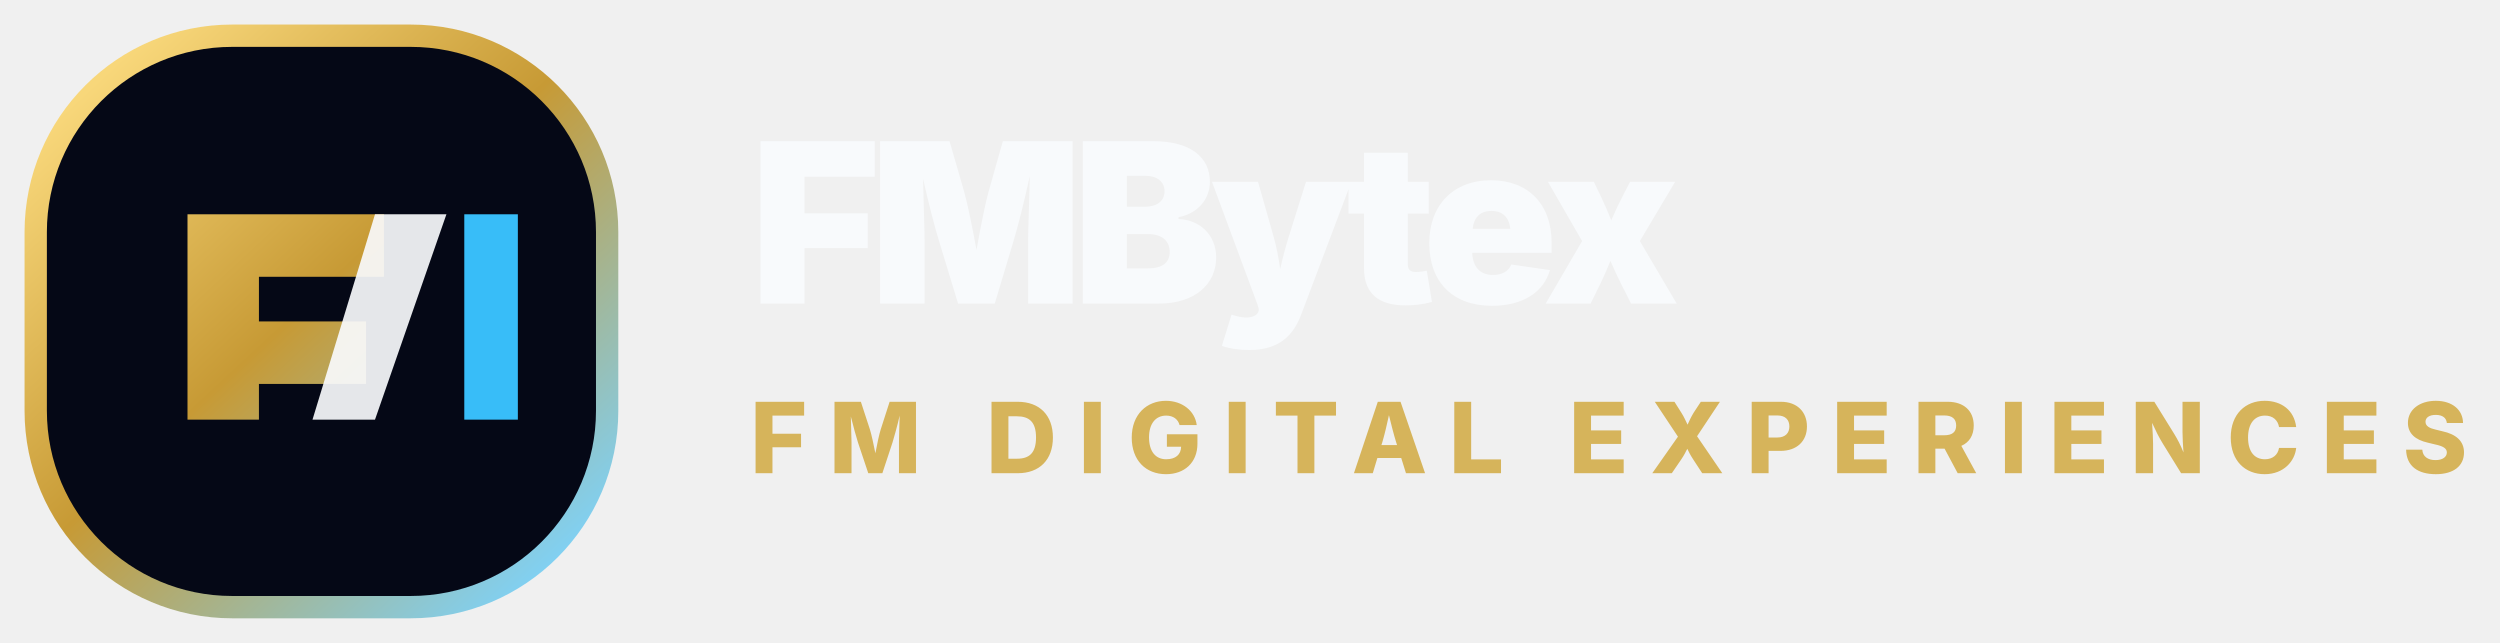
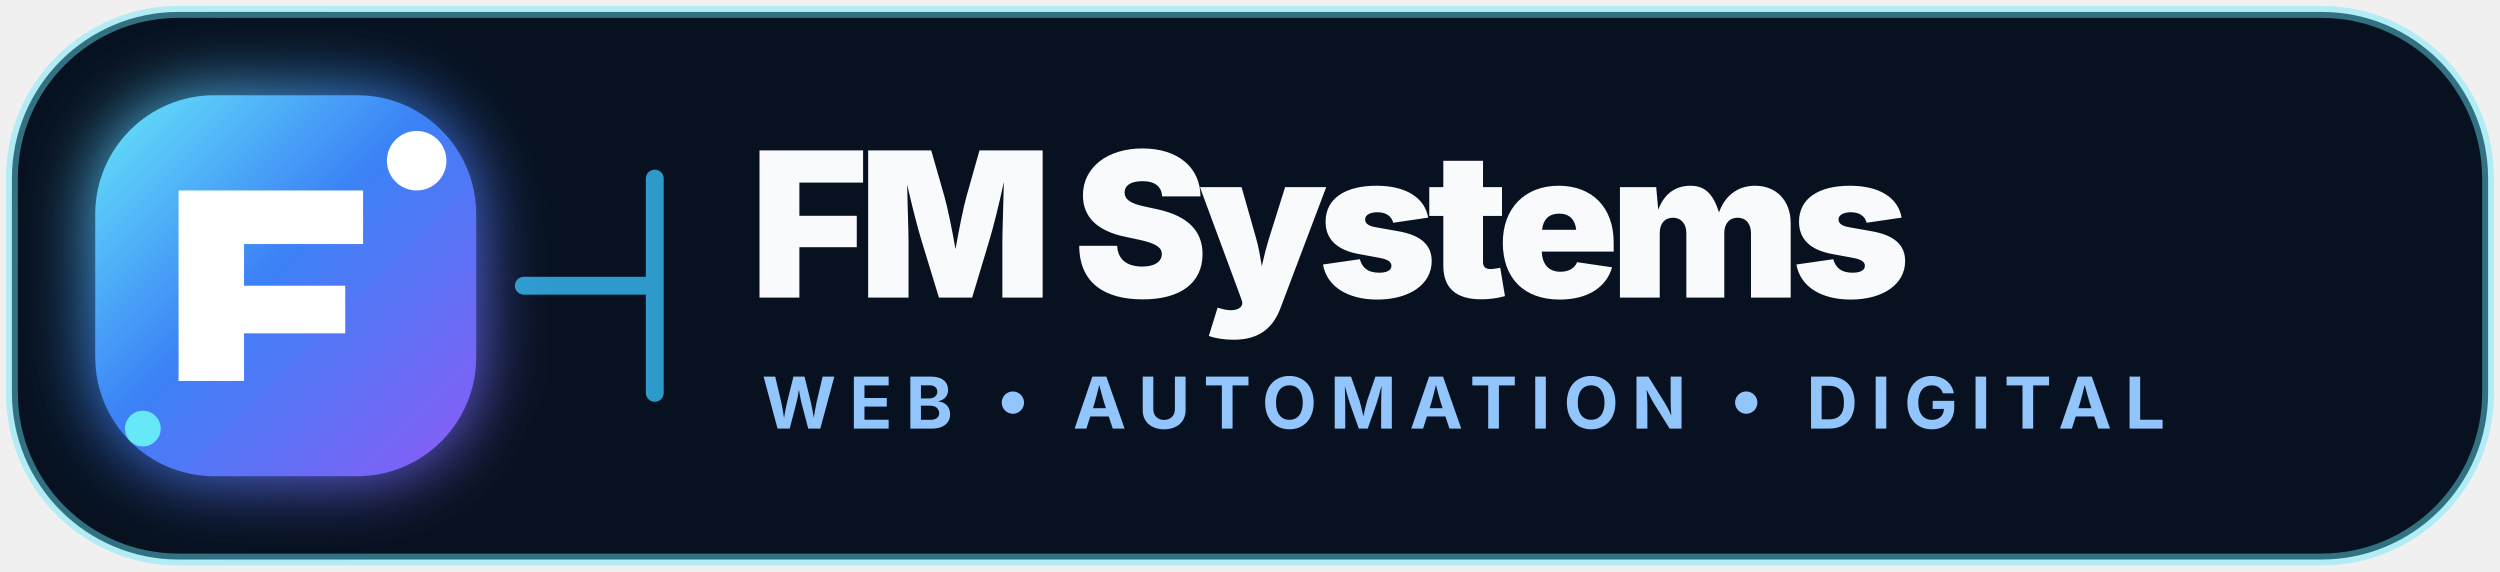
- <svg xmlns="http://www.w3.org/2000/svg" width="280" height="72" viewBox="0 0 280 72" fill="none">
+ <svg xmlns="http://www.w3.org/2000/svg" width="420" height="96" viewBox="0 0 420 96" role="img" aria-label="FM Systems logo">
  <defs>
-     <linearGradient id="g" x1="12" y1="8" x2="64" y2="64" gradientUnits="userSpaceOnUse">
-       <stop stop-color="#F8D77A" />
-       <stop offset=".45" stop-color="#C79A35" />
-       <stop offset="1" stop-color="#7DD3FC" />
+     <linearGradient id="g" x1="0" x2="1" y1="0" y2="1">
+       <stop offset="0" stop-color="#67e8f9" />
+       <stop offset="0.45" stop-color="#3b82f6" />
+       <stop offset="1" stop-color="#8b5cf6" />
    </linearGradient>
-     <linearGradient id="t" x1="84" y1="12" x2="238" y2="58">
-       <stop stop-color="#F8FAFC" />
-       <stop offset=".6" stop-color="#D6B45B" />
-       <stop offset="1" stop-color="#38BDF8" />
-     </linearGradient>
+     <filter id="glow" x="-40%" y="-40%" width="180%" height="180%">
+       <feGaussianBlur stdDeviation="6" result="b" />
+       <feMerge>
+         <feMergeNode in="b" />
+         <feMergeNode in="SourceGraphic" />
+       </feMerge>
+     </filter>
  </defs>
-   <rect x="4" y="4" width="64" height="64" rx="22" fill="#050816" stroke="url(#g)" stroke-width="2.5" />
-   <path d="M21 47V24h22v7H29v5h12v7H29v4h-8Z" fill="url(#g)" />
-   <path d="M42 24h8l-8 23h-7l7-23Z" fill="#F8FAFC" opacity=".92" />
-   <path d="M52 24h6v23h-6V24Z" fill="#38BDF8" />
-   <text x="84" y="34" fill="#F8FAFC" font-family="Poppins, Inter, Arial" font-size="25" font-weight="900" letter-spacing="-1.2">FMBytex</text>
-   <text x="84" y="53" fill="#D6B45B" font-family="Inter, Arial" font-size="11" font-weight="800" letter-spacing="2.4">FM DIGITAL EXPERIENCES</text>
+   <rect x="2" y="2" width="416" height="92" rx="28" fill="#07111f" stroke="rgba(103,232,249,.45)" stroke-width="2" />
+   <rect x="16" y="16" width="64" height="64" rx="20" fill="url(#g)" filter="url(#glow)" />
+   <path d="M30 64V32h31v9H41v7h17v8H41v8H30Z" fill="#fff" />
+   <circle cx="70" cy="27" r="5" fill="#fff" />
+   <circle cx="24" cy="72" r="3" fill="#67e8f9" />
+   <path d="M88 48h22M110 48v-18M110 48v18" stroke="#38bdf8" stroke-width="3" stroke-linecap="round" opacity=".8" />
+   <text x="126" y="50" fill="#f8fafc" font-family="Inter, Arial, sans-serif" font-size="34" font-weight="900" letter-spacing="-1.6">FM Systems</text>
+   <text x="128" y="72" fill="#93c5fd" font-family="Inter, Arial, sans-serif" font-size="12" font-weight="700" letter-spacing="2.2">WEB • AUTOMATION • DIGITAL</text>
</svg>
